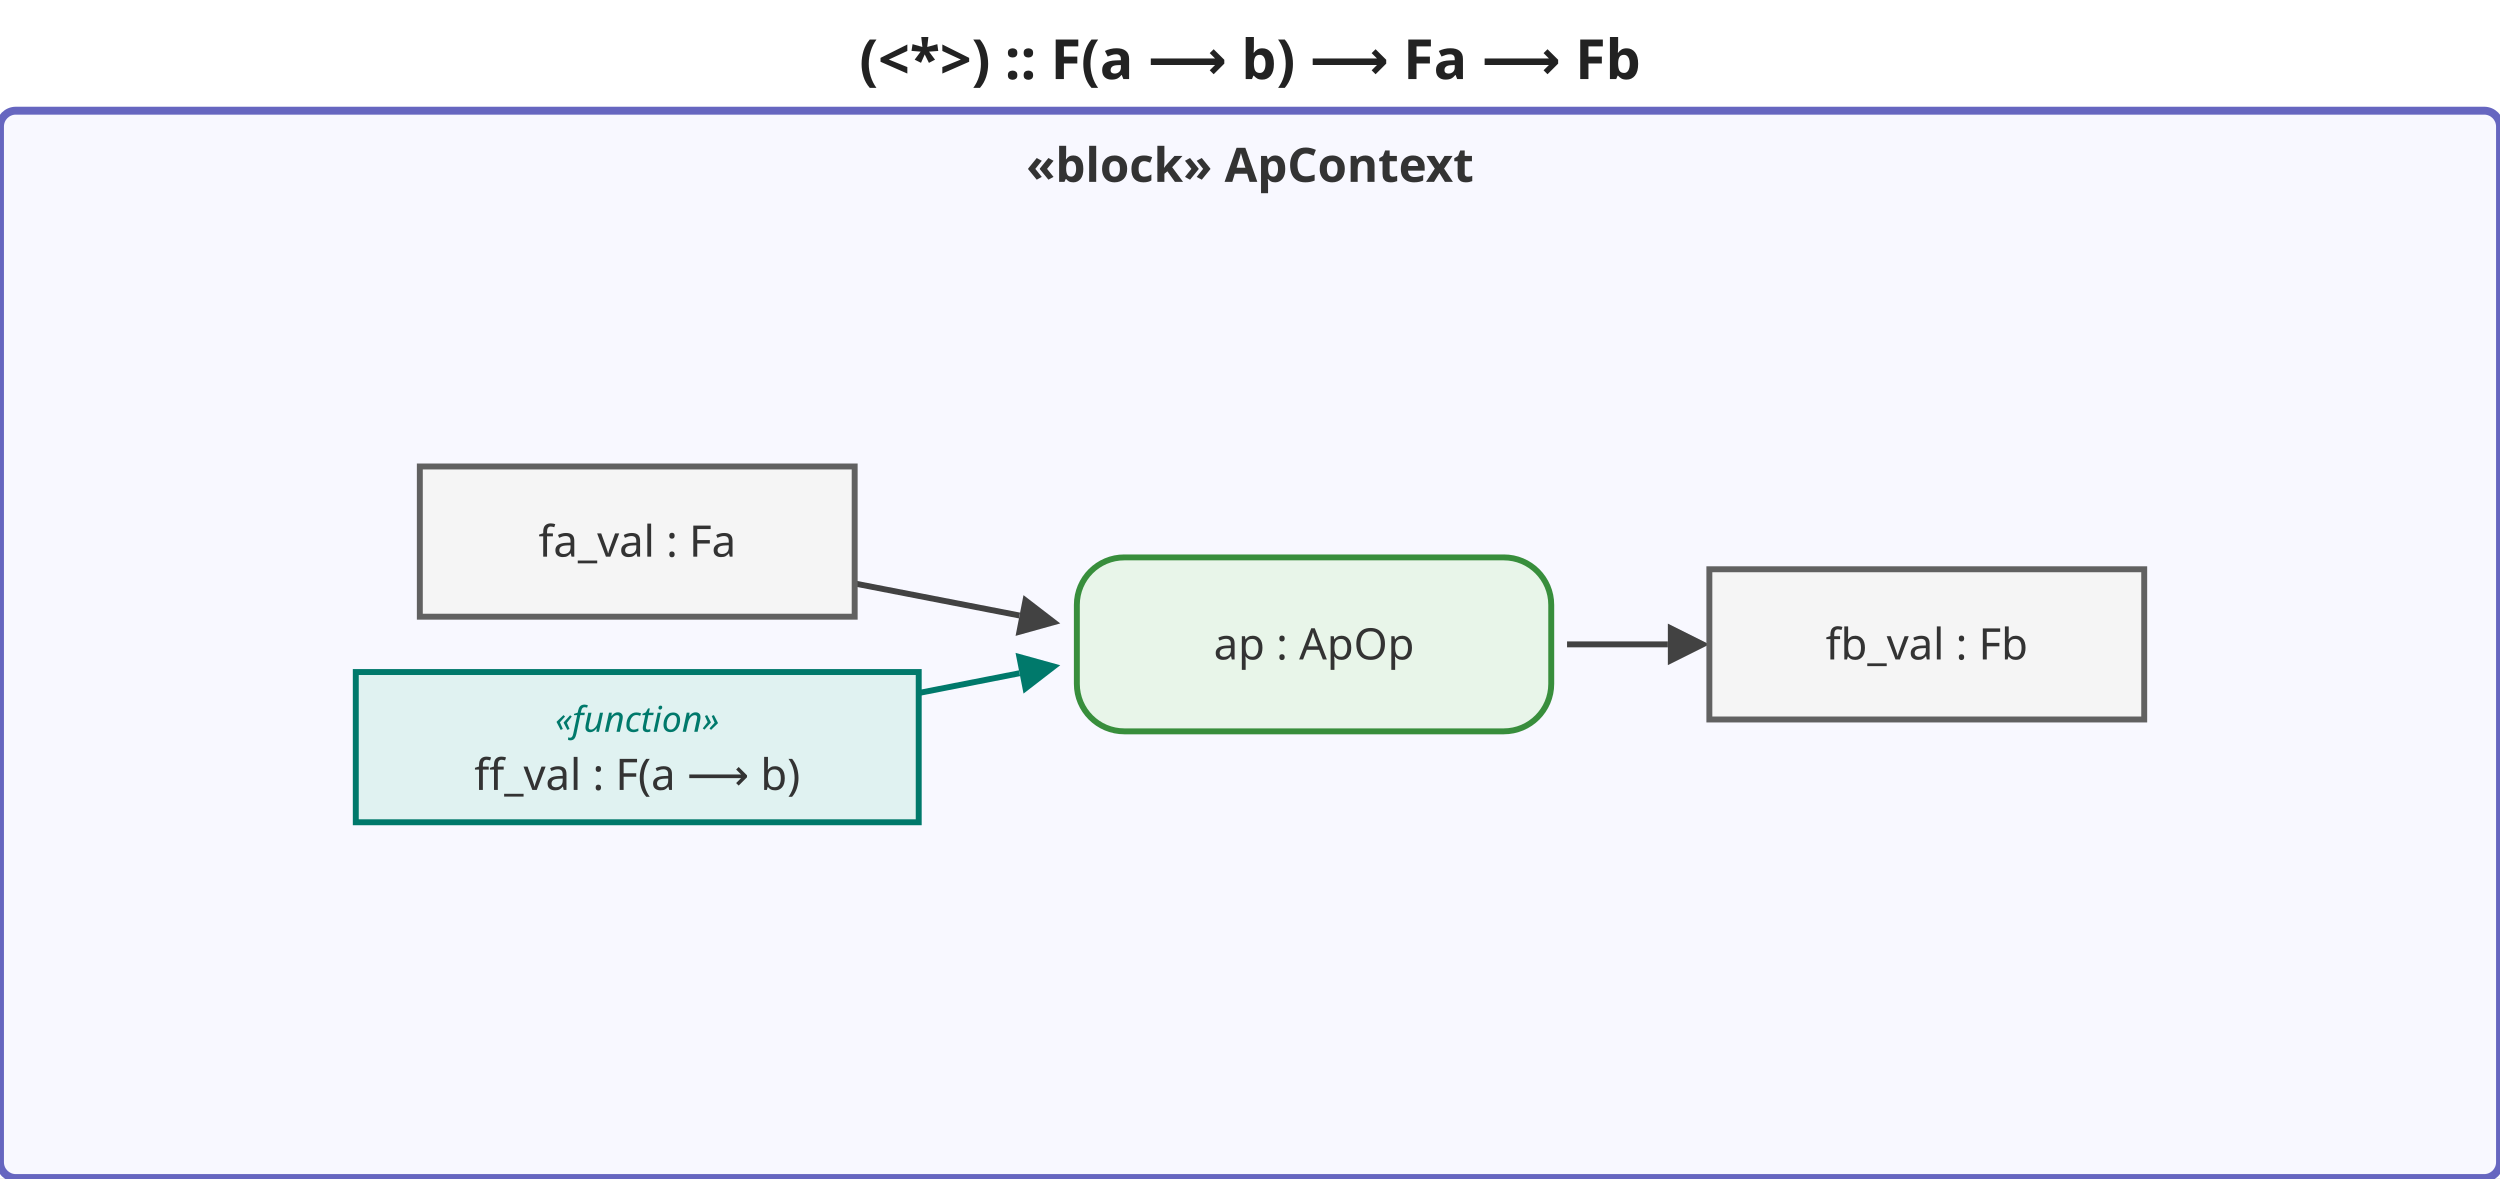
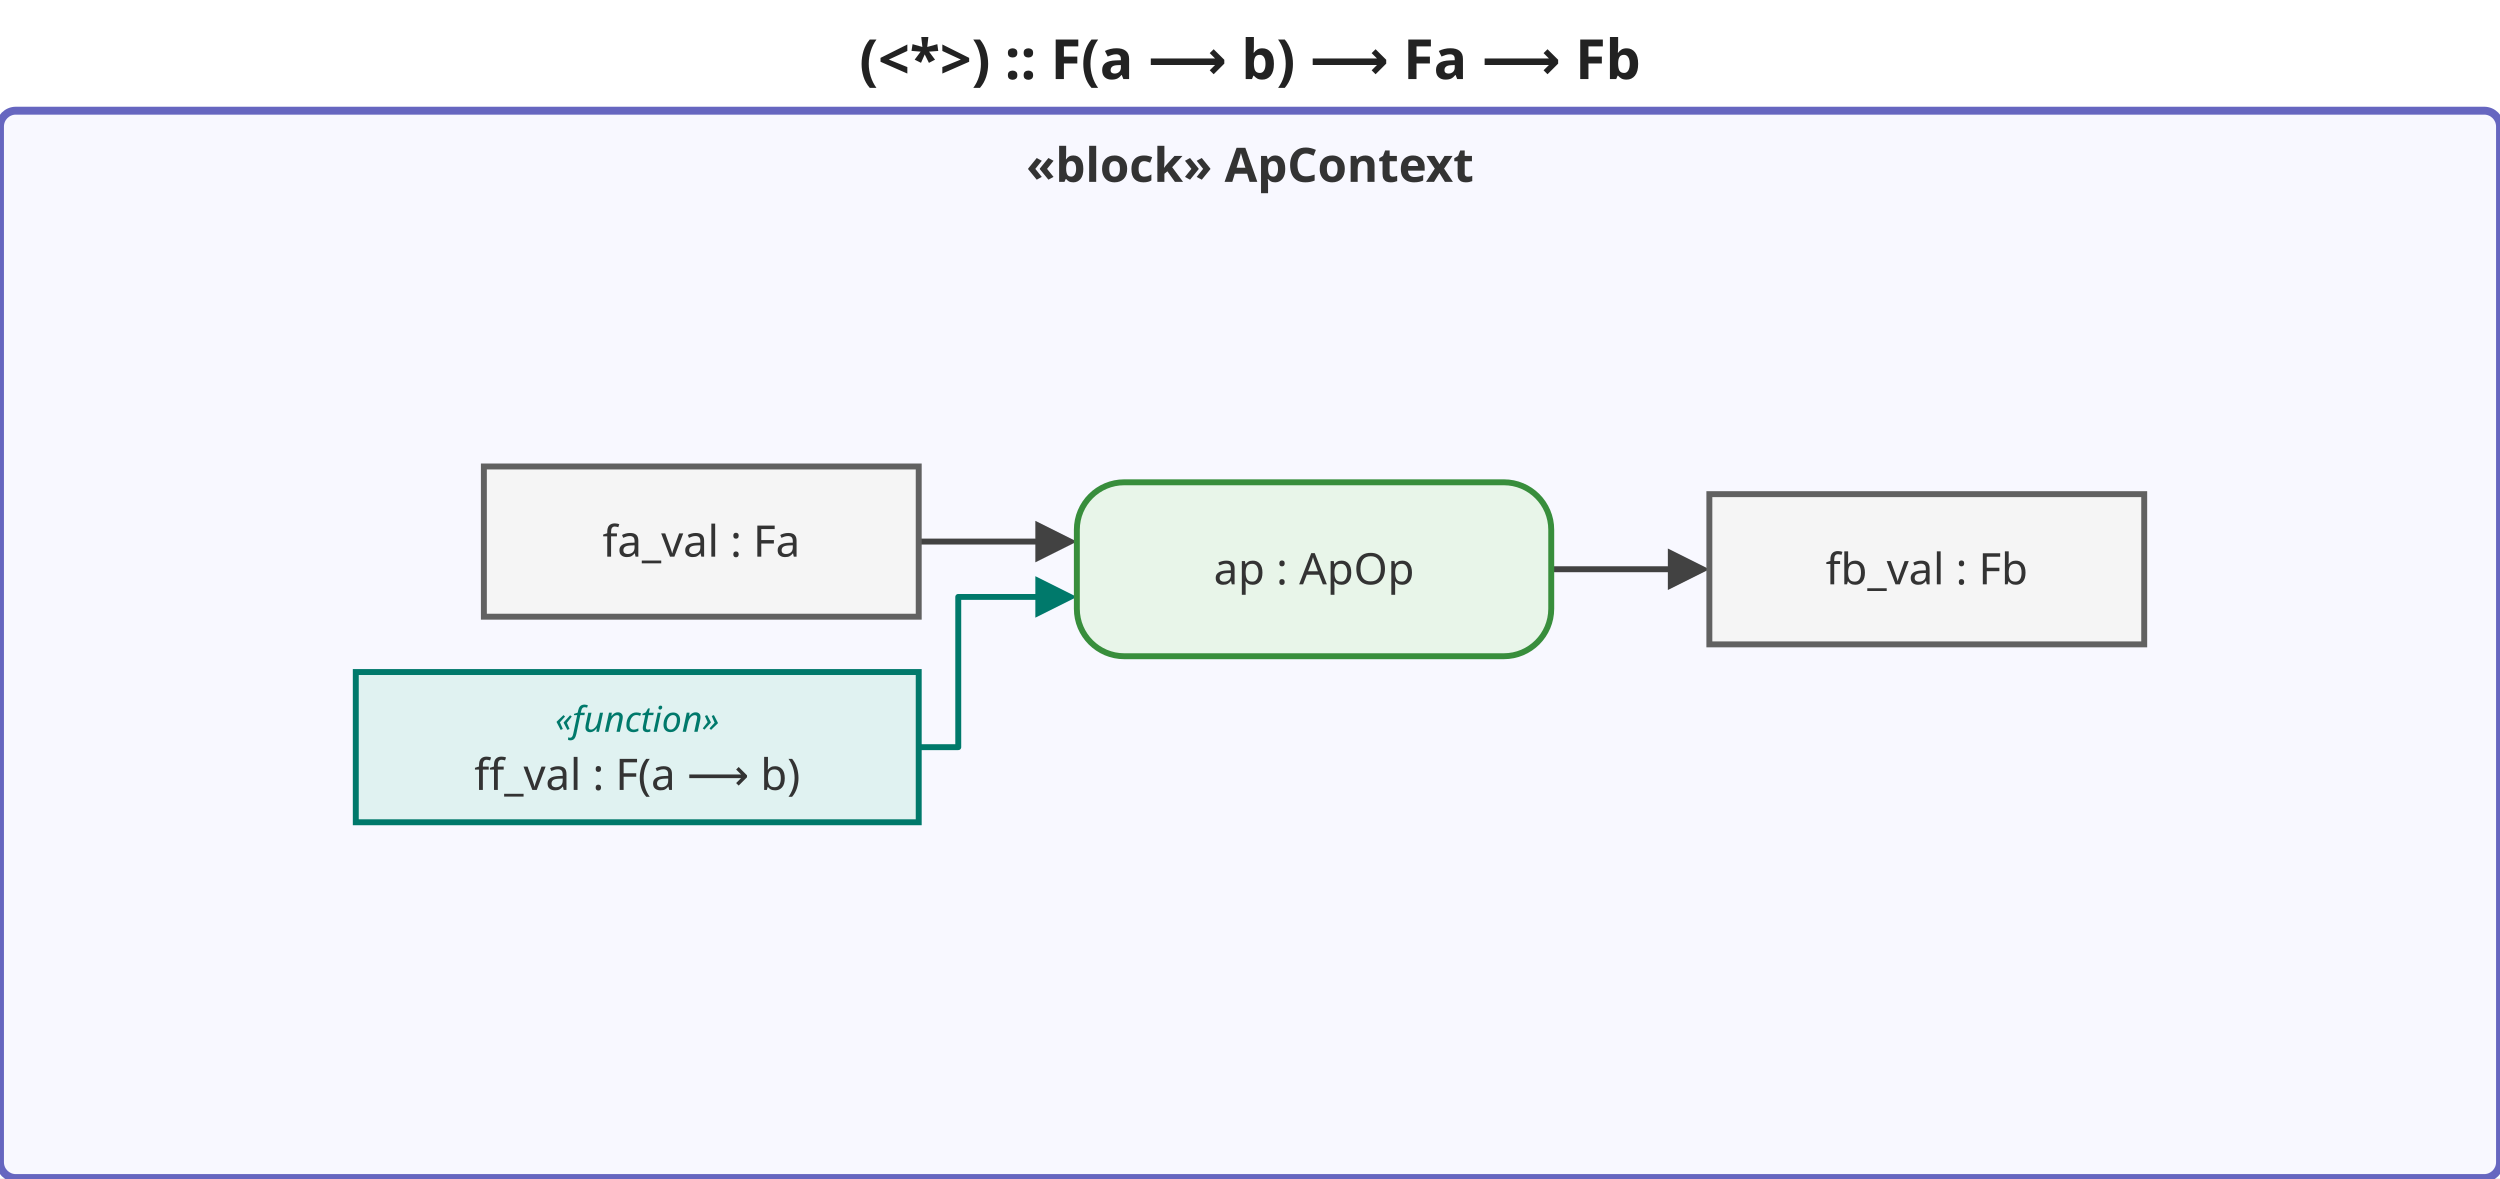
<svg xmlns="http://www.w3.org/2000/svg" viewBox="0 0 632.4 298" width="632.4" height="298">
  <defs>
    <marker id="arrowFilled" viewBox="0 0 10 10" refX="0" refY="5" markerWidth="7" markerHeight="7" orient="auto-start-reverse">
      <path d="M0,0 L10,5 L0,10 z" fill="#424242" />
    </marker>
    <marker id="arrowOpen" viewBox="0 0 10 10" refX="0" refY="5" markerWidth="7" markerHeight="7" orient="auto-start-reverse">
      <path d="M0,0 L10,5 L0,10" fill="none" stroke="#424242" stroke-width="1.5" />
    </marker>
    <marker id="arrowHof" viewBox="0 0 10 10" refX="0" refY="5" markerWidth="7" markerHeight="7" orient="auto-start-reverse">
      <path d="M0,0 L10,5 L0,10 z" fill="#00796b" />
    </marker>
  </defs>
  <rect width="632.4" height="298" fill="white" />
  <text x="316.2" y="20" text-anchor="middle" font-size="14" font-weight="bold" font-family="sans-serif" fill="#222">(&lt;*&gt;) :: F(a ⟶ b) ⟶ Fa ⟶ Fb</text>
  <g transform="translate(0,28)">
    <rect x="0" y="0" width="632.4" height="270" rx="4" fill="#f8f8ff" stroke="#6666c0" stroke-width="2" />
    <text x="316.2" y="18" text-anchor="middle" font-size="12" font-weight="bold" font-family="sans-serif" fill="#333">«block» ApContext</text>
    <g class="edge hof-edge">
-       <path d="M232.4,147.3 C232.4,147.3 257.9,142.3 257.9,142.3" fill="none" stroke="#00796b" stroke-width="1.5" marker-end="url(#arrowHof)" />
+       <path d="M232.4,161.0 L242.4,161.0 L242.4,123.0 L261.9,123.0" fill="none" stroke="#00796b" stroke-width="1.5" stroke-linejoin="round" stroke-linecap="round" marker-end="url(#arrowHof)" />
    </g>
    <g class="edge">
-       <path d="M216.2,119.6 C216.2,119.6 257.9,127.7 257.9,127.7" fill="none" stroke="#424242" stroke-width="1.5" marker-end="url(#arrowFilled)" />
+       <path d="M232.4,109.0 L261.9,109.0" fill="none" stroke="#424242" stroke-width="1.5" stroke-linejoin="round" stroke-linecap="round" marker-end="url(#arrowFilled)" />
    </g>
    <g class="edge">
-       <path d="M396.4,135.0 C396.4,135.0 421.9,135.0 421.9,135.0" fill="none" stroke="#424242" stroke-width="1.5" marker-end="url(#arrowFilled)" />
+       <path d="M392.4,116.0 L421.9,116.0" fill="none" stroke="#424242" stroke-width="1.5" stroke-linejoin="round" stroke-linecap="round" marker-end="url(#arrowFilled)" />
    </g>
    <g class="object-node hof">
      <rect x="90" y="142" width="142.4" height="38" fill="#e0f2f1" stroke="#00796b" stroke-width="1.5" />
      <text x="161.2" y="154" text-anchor="middle" font-size="9" font-style="italic" font-family="sans-serif" dominant-baseline="middle" fill="#00796b">«function»</text>
      <text x="161.2" y="168" text-anchor="middle" font-size="11" font-family="sans-serif" dominant-baseline="middle" fill="#333">ff_val : F(a ⟶ b)</text>
    </g>
    <g class="object-node">
-       <rect x="106.2" y="90" width="110" height="38" fill="#f5f5f5" stroke="#616161" stroke-width="1.5" />
-       <text x="161.2" y="109" text-anchor="middle" font-size="11" font-family="sans-serif" dominant-baseline="middle" fill="#333">fa_val : Fa</text>
+       <rect x="122.4" y="90" width="110" height="38" fill="#f5f5f5" stroke="#616161" stroke-width="1.5" />
+       <text x="177.4" y="109" text-anchor="middle" font-size="11" font-family="sans-serif" dominant-baseline="middle" fill="#333">fa_val : Fa</text>
    </g>
    <g class="action-node">
-       <rect x="272.4" y="113" width="120" height="44" rx="12" fill="#e8f5e9" stroke="#388e3c" stroke-width="1.5" />
-       <text class="action-label" x="332.4" y="135" text-anchor="middle" font-size="11" font-family="sans-serif" dominant-baseline="middle" fill="#333">ap : ApOp</text>
+       <rect x="272.4" y="94" width="120" height="44" rx="12" fill="#e8f5e9" stroke="#388e3c" stroke-width="1.5" />
+       <text class="action-label" x="332.4" y="116" text-anchor="middle" font-size="11" font-family="sans-serif" dominant-baseline="middle" fill="#333">ap : ApOp</text>
    </g>
    <g class="object-node">
-       <rect x="432.4" y="116" width="110" height="38" fill="#f5f5f5" stroke="#616161" stroke-width="1.5" />
-       <text x="487.4" y="135" text-anchor="middle" font-size="11" font-family="sans-serif" dominant-baseline="middle" fill="#333">fb_val : Fb</text>
+       <rect x="432.4" y="97" width="110" height="38" fill="#f5f5f5" stroke="#616161" stroke-width="1.5" />
+       <text x="487.4" y="116" text-anchor="middle" font-size="11" font-family="sans-serif" dominant-baseline="middle" fill="#333">fb_val : Fb</text>
    </g>
  </g>
</svg>
